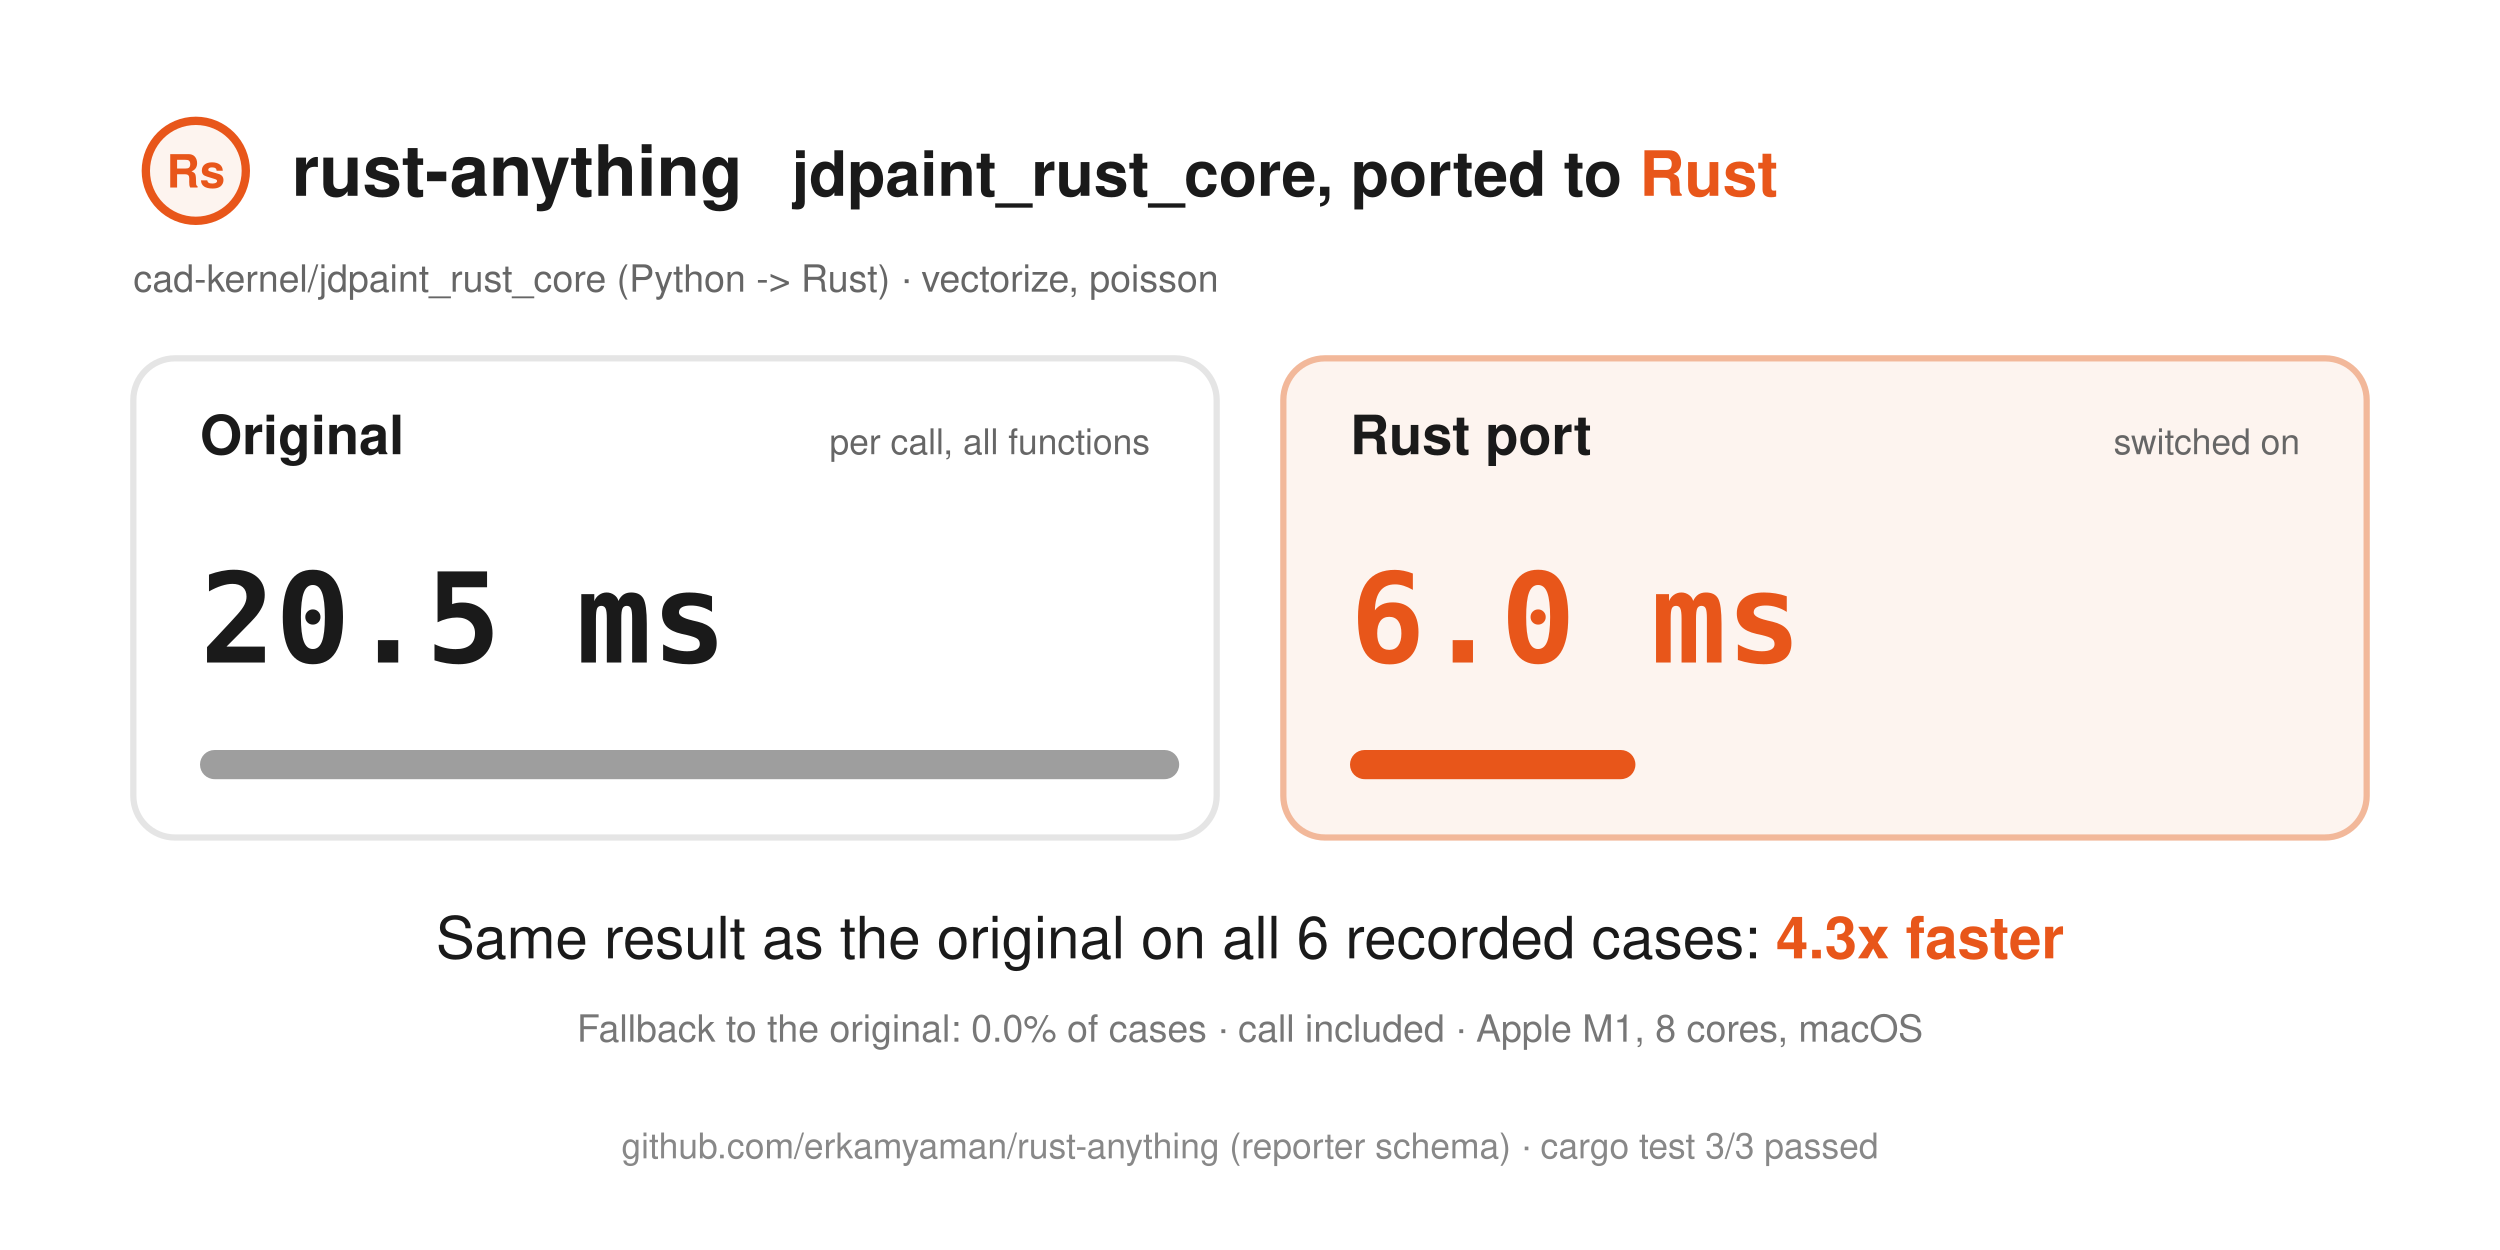
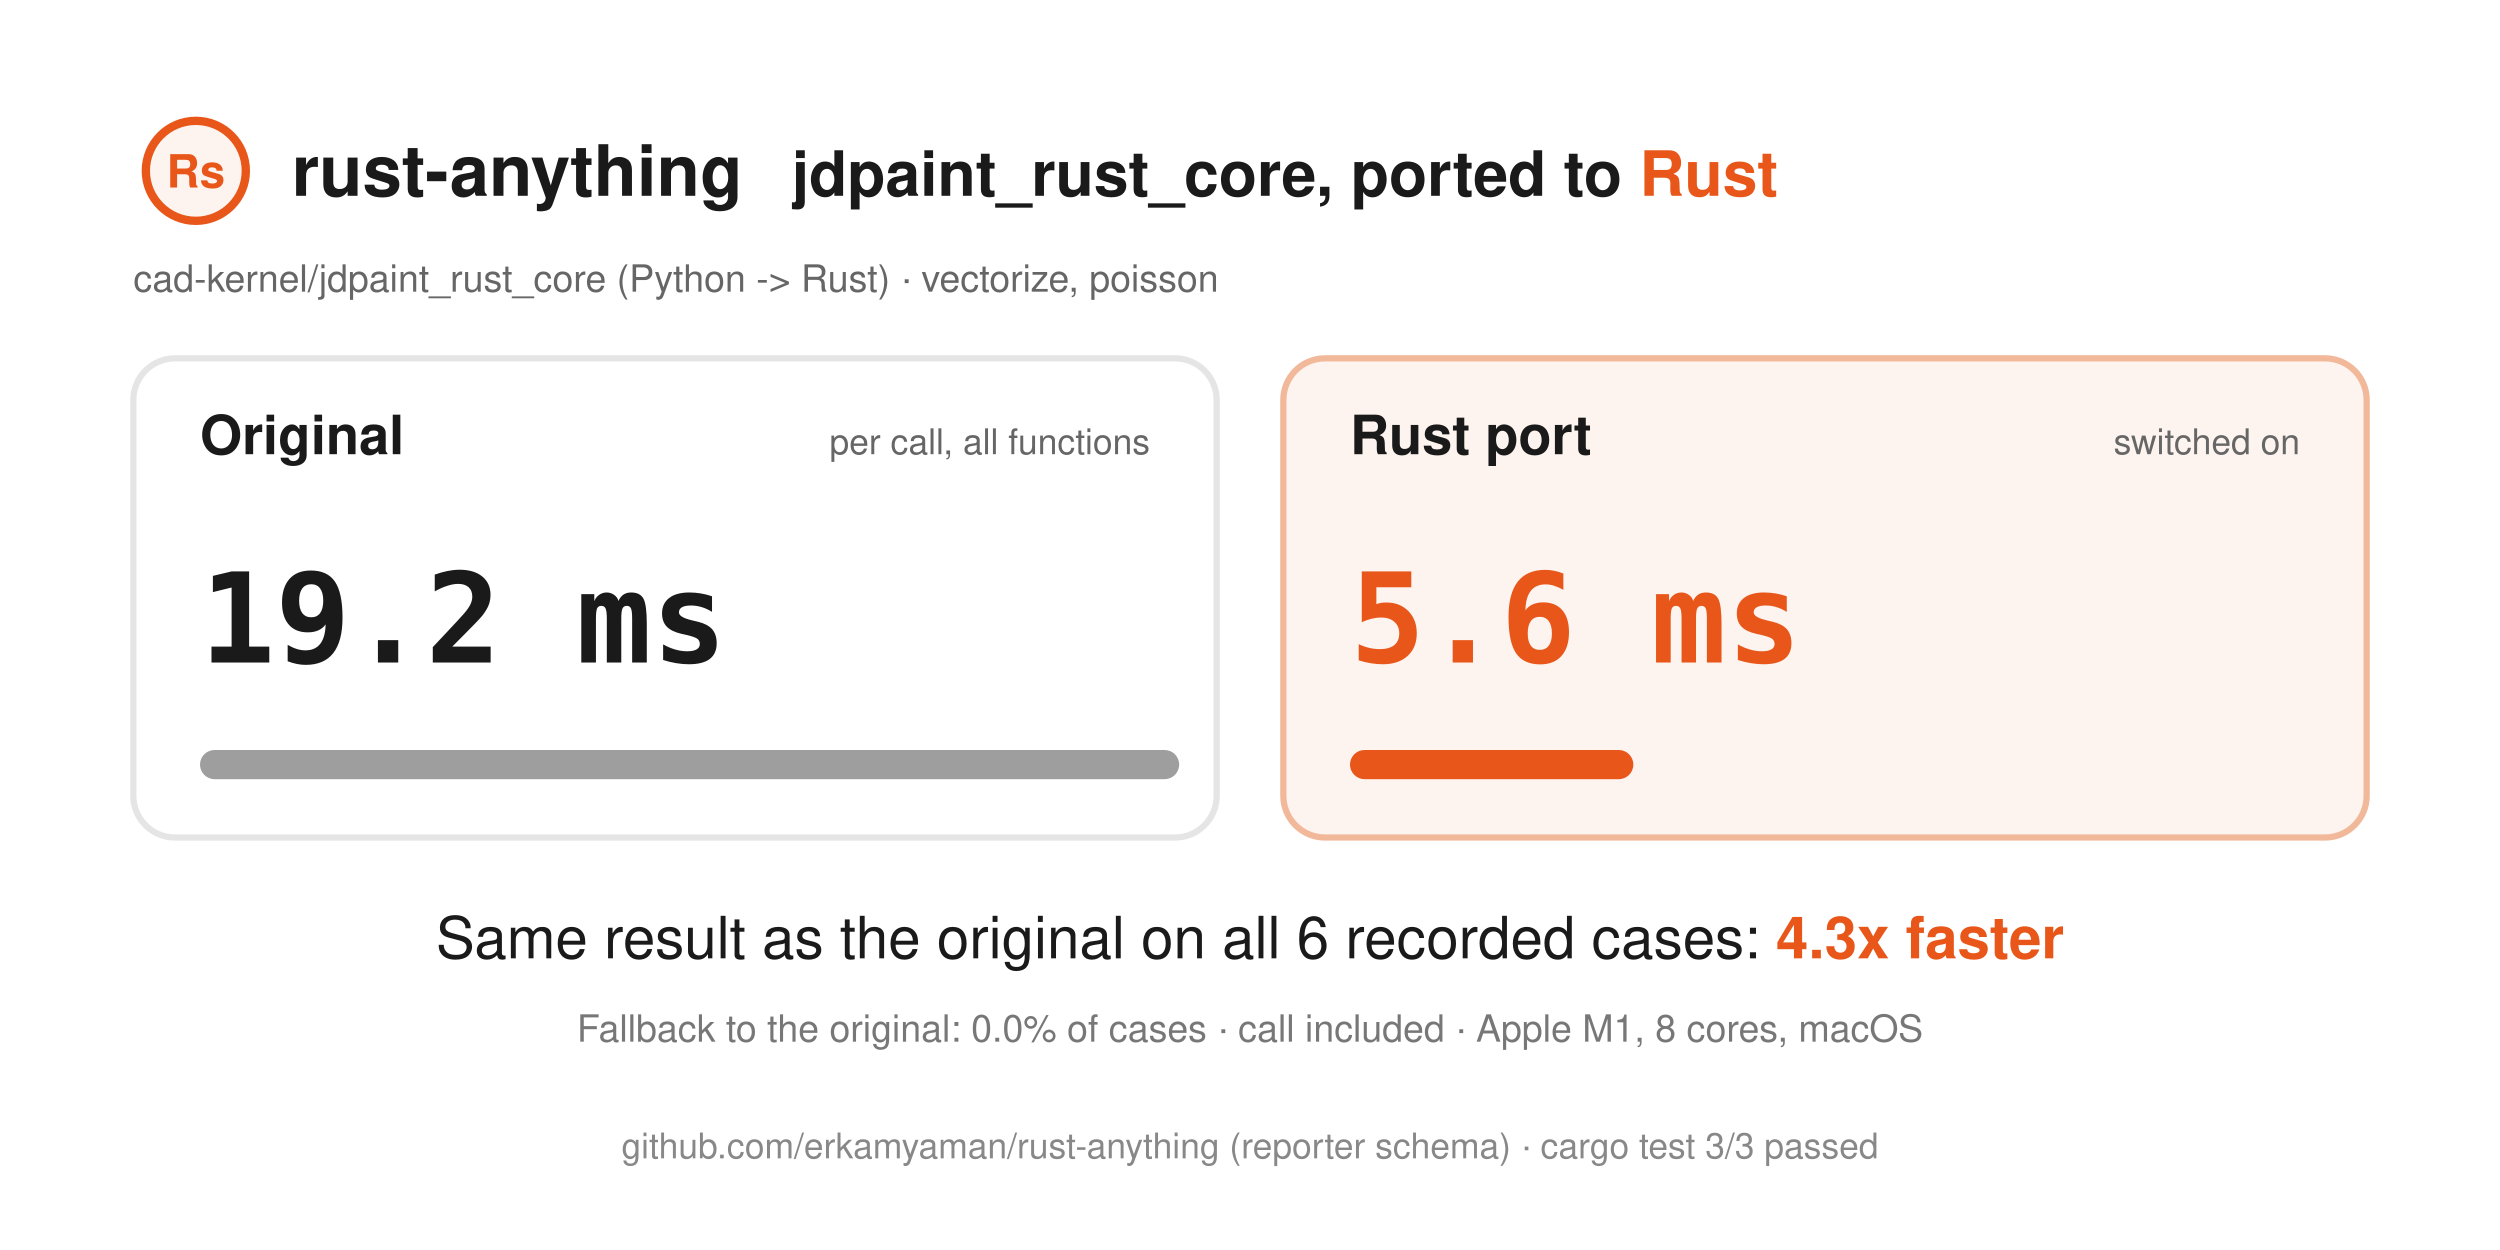
<svg xmlns="http://www.w3.org/2000/svg" width="1200" height="600" viewBox="0 0 1200 600" role="img" aria-label="jdpaint_rust_core parity report">
  <rect width="1200" height="600" fill="#ffffff" />
  <g font-family="-apple-system, BlinkMacSystemFont, 'Segoe UI', Helvetica, Arial, sans-serif">
    <circle cx="94" cy="82" r="24" fill="#fdf4ef" stroke="#e8561a" stroke-width="4" />
    <text x="94" y="90" font-size="22" font-weight="800" fill="#e8561a" text-anchor="middle">Rs</text>
    <text x="140" y="94" font-size="34" font-weight="700" fill="#1a1a1a">rust-anything</text>
    <text x="380" y="94" font-size="30" font-weight="700" fill="#1a1a1a">jdpaint_rust_core, ported to <tspan fill="#e8561a">Rust</tspan>
    </text>
    <text x="64" y="140" font-size="18" fill="#666666">cad-kernel/jdpaint_rust_core (Python -&gt; Rust) · vectorize, poisson</text>
    <rect x="64" y="172" width="520" height="230" rx="20" fill="#ffffff" stroke="#e5e5e5" stroke-width="3" />
    <text x="96" y="218" font-size="26" font-weight="700" fill="#1a1a1a">Original</text>
    <text x="552" y="218" font-size="17" fill="#666666" text-anchor="end">per call, all functions</text>
-     <text x="96" y="318" font-family="ui-monospace, SFMono-Regular, Menlo, Consolas, monospace" font-size="60" font-weight="700" fill="#1a1a1a">20.5 ms</text>
+     <text x="96" y="318" font-family="ui-monospace, SFMono-Regular, Menlo, Consolas, monospace" font-size="60" font-weight="700" fill="#1a1a1a">19.2 ms</text>
    <rect x="96" y="360" width="470" height="14" rx="7" fill="#9e9e9e" />
    <rect x="616" y="172" width="520" height="230" rx="20" fill="#fdf4ef" stroke="#f2b89a" stroke-width="3" />
    <text x="648" y="218" font-size="26" font-weight="700" fill="#1a1a1a">Rust port</text>
    <text x="1104" y="218" font-size="17" fill="#666666" text-anchor="end">switched on</text>
-     <text x="648" y="318" font-family="ui-monospace, SFMono-Regular, Menlo, Consolas, monospace" font-size="60" font-weight="700" fill="#e8561a">6.0 ms</text>
-     <rect x="648" y="360" width="137" height="14" rx="7" fill="#e8561a" />
+     <text x="648" y="318" font-family="ui-monospace, SFMono-Regular, Menlo, Consolas, monospace" font-size="60" font-weight="700" fill="#e8561a">5.6 ms</text>
+     <rect x="648" y="360" width="136" height="14" rx="7" fill="#e8561a" />
    <text x="600" y="460" font-size="28" fill="#1a1a1a" text-anchor="middle">Same result as the original on all 6 recorded cases: <tspan font-weight="700" fill="#e8561a">4.3x faster</tspan>
    </text>
    <text x="600" y="500" font-size="18" fill="#777777" text-anchor="middle">Fallback to the original: 0.0% of cases · call included · Apple M1, 8 cores, macOS</text>
    <text x="600" y="556" font-size="17" fill="#888888" text-anchor="middle">github.com/erkamyaman/rust-anything (reporter schema) · cargo test 3/3 passed</text>
  </g>
</svg>
